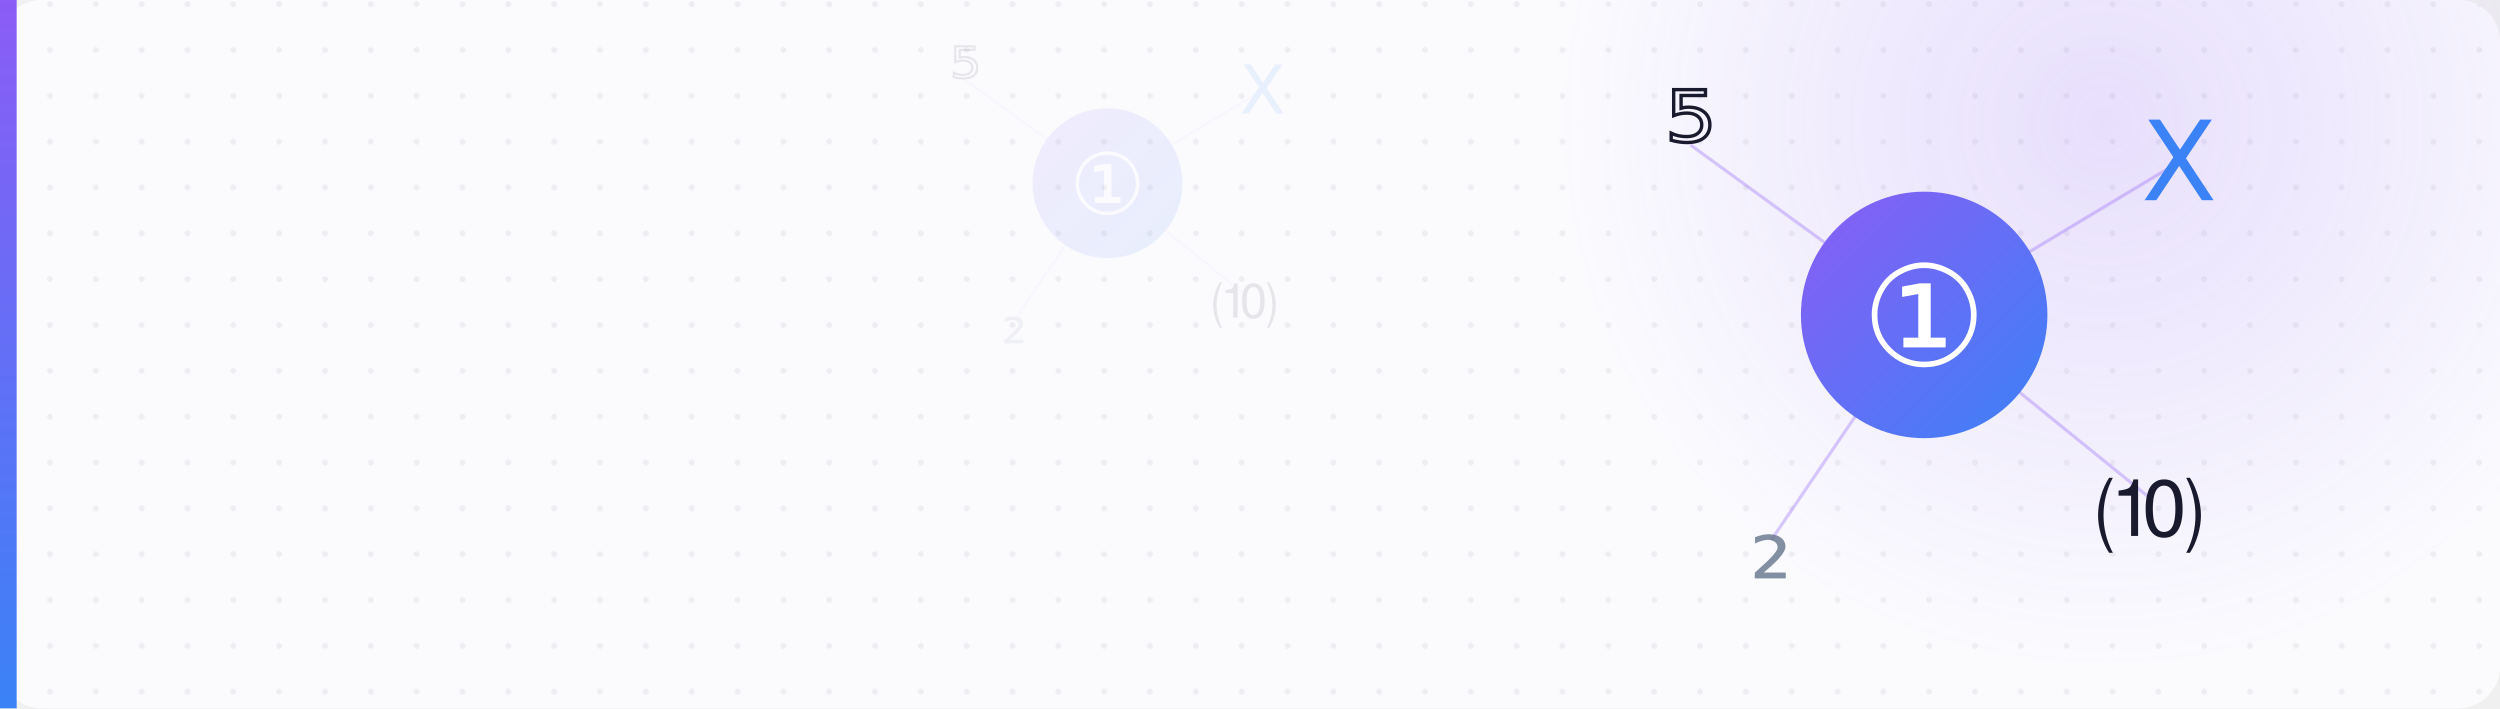
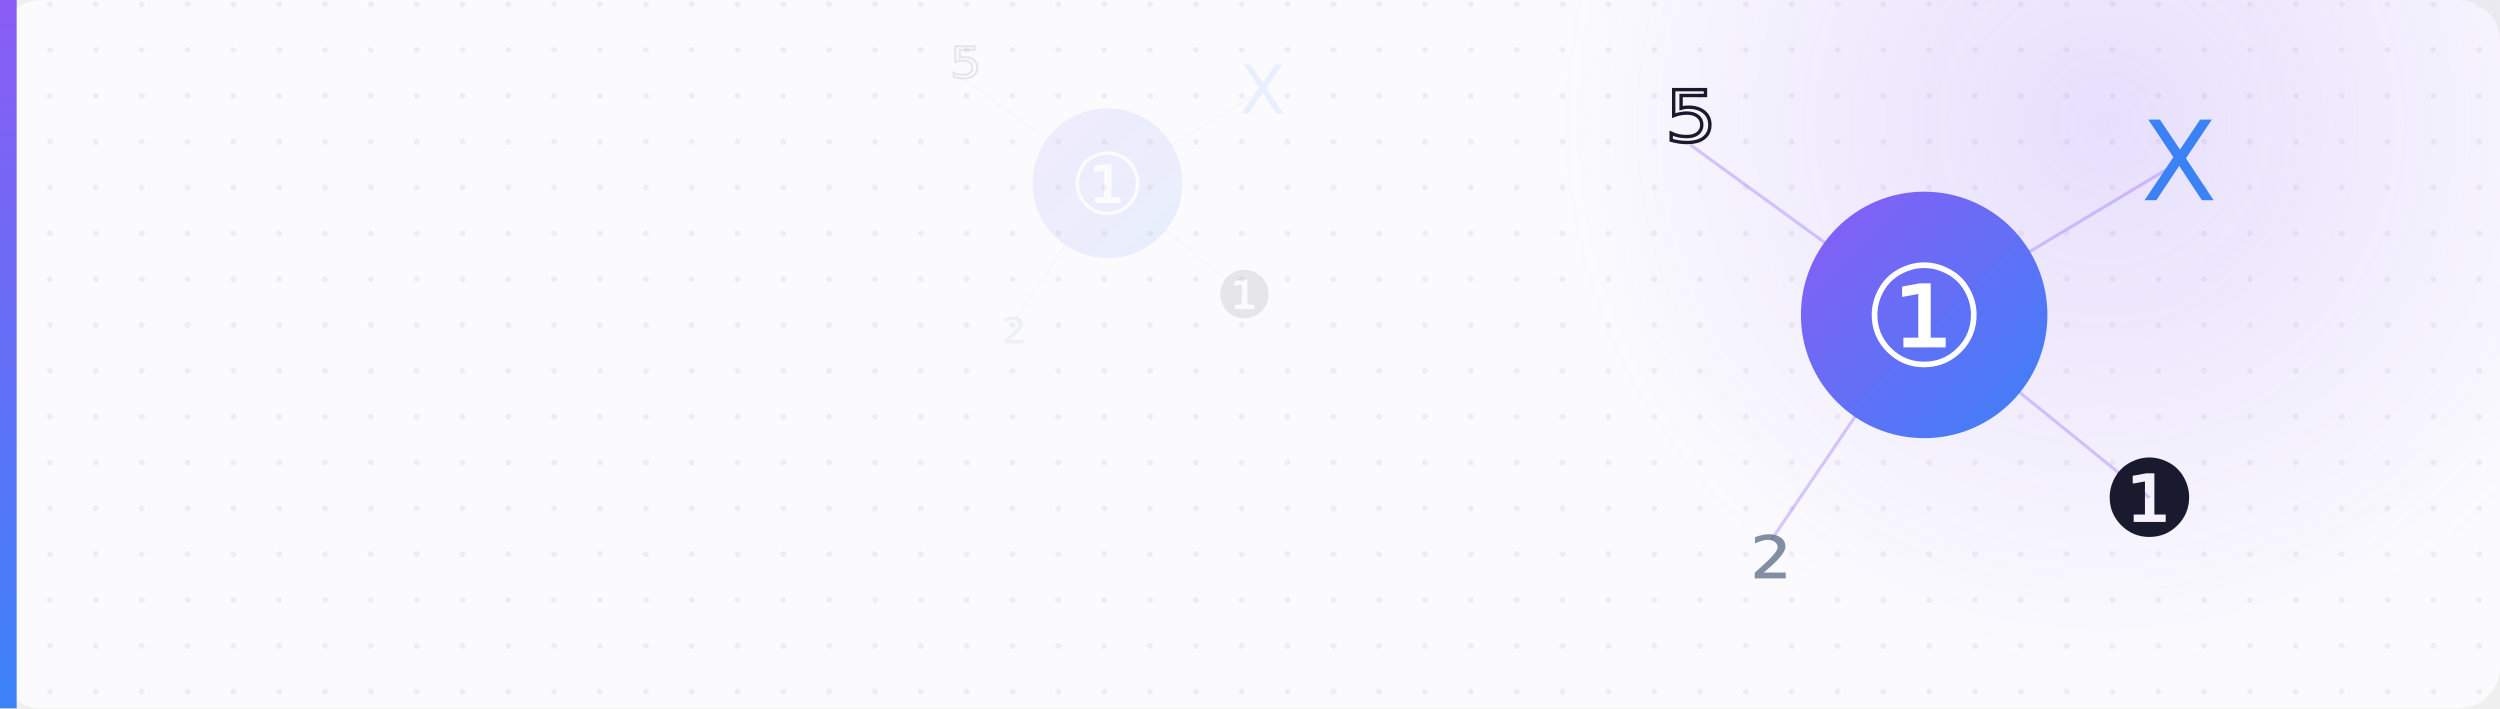
<svg xmlns="http://www.w3.org/2000/svg" viewBox="0 0 1200 340" width="1200" height="340" role="img">
  <defs>
    <linearGradient id="ghzhtwlibr" x1="0" y1="0" x2="1" y2="1">
      <stop offset="0" stop-color="#8b5cf6" />
      <stop offset="1" stop-color="#3b82f6" />
    </linearGradient>
    <linearGradient id="gvhzhtwlibr" x1="0" y1="0" x2="0" y2="1">
      <stop offset="0" stop-color="#8b5cf6" />
      <stop offset="1" stop-color="#3b82f6" />
    </linearGradient>
    <radialGradient id="glowhzhtwlibr" cx="0.5" cy="0.5" r="0.5">
      <stop offset="0" stop-color="#8b5cf6" stop-opacity="0.18" />
      <stop offset="1" stop-color="#8b5cf6" stop-opacity="0" />
    </radialGradient>
    <pattern id="dotshzhtwlibr" width="22" height="22" patternUnits="userSpaceOnUse">
      <circle cx="2" cy="2" r="1.4" fill="#1a1a2e" opacity="0.06" />
    </pattern>
  </defs>
  <rect width="1200" height="340" rx="20" fill="#FBFBFE" />
  <rect width="1200" height="340" rx="20" fill="url(#dotshzhtwlibr)" />
  <circle cx="1010" cy="60" r="260" fill="url(#glowhzhtwlibr)" />
  <rect x="0" y="0" width="8" height="340" fill="url(#gvhzhtwlibr)" />
  <g transform="translate(740 -10) scale(1.02)">
    <g>
      <line x1="180" y1="158" x2="70" y2="78" stroke="#8b5cf6" stroke-width="1.5" opacity="0.32" />
      <line x1="180" y1="158" x2="300" y2="86" stroke="#8b5cf6" stroke-width="1.5" opacity="0.32" />
      <line x1="180" y1="158" x2="108" y2="264" stroke="#8b5cf6" stroke-width="1.5" opacity="0.32" />
      <line x1="180" y1="158" x2="286" y2="244" stroke="#8b5cf6" stroke-width="1.5" opacity="0.32" />
    </g>
    <text x="70" y="96" font-family="DejaVu Sans, sans-serif" font-size="60" fill="none" stroke="#1a1a2e" stroke-width="1.6" text-anchor="middle">⁵</text>
    <text x="300" y="104" font-family="DejaVu Sans, sans-serif" font-size="52" fill="#3b82f6" text-anchor="middle">Ⅹ</text>
    <text x="108" y="282" font-family="DejaVu Sans, sans-serif" font-size="50" fill="#64748b" text-anchor="middle" opacity="0.8">₂</text>
-     <text x="286" y="262" font-family="DejaVu Sans, sans-serif" font-size="50" fill="#1a1a2e" text-anchor="middle">⑽</text>
+     <text x="286" y="262" font-family="DejaVu Sans, sans-serif" font-size="50" fill="#1a1a2e" text-anchor="middle">❶</text>
    <circle cx="180" cy="158" r="58" fill="url(#ghzhtwlibr)" />
    <text x="180" y="182" font-family="DejaVu Sans, sans-serif" font-size="66" fill="#fff" text-anchor="middle">①</text>
  </g>
  <g transform="translate(420 -10) scale(0.62)" opacity="0.10">
    <g>
      <line x1="180" y1="158" x2="70" y2="78" stroke="#8b5cf6" stroke-width="1.5" opacity="0.32" />
      <line x1="180" y1="158" x2="300" y2="86" stroke="#8b5cf6" stroke-width="1.5" opacity="0.32" />
      <line x1="180" y1="158" x2="108" y2="264" stroke="#8b5cf6" stroke-width="1.5" opacity="0.32" />
      <line x1="180" y1="158" x2="286" y2="244" stroke="#8b5cf6" stroke-width="1.5" opacity="0.32" />
    </g>
    <text x="70" y="96" font-family="DejaVu Sans, sans-serif" font-size="60" fill="none" stroke="#1a1a2e" stroke-width="1.6" text-anchor="middle">⁵</text>
    <text x="300" y="104" font-family="DejaVu Sans, sans-serif" font-size="52" fill="#3b82f6" text-anchor="middle">Ⅹ</text>
    <text x="108" y="282" font-family="DejaVu Sans, sans-serif" font-size="50" fill="#64748b" text-anchor="middle" opacity="0.8">₂</text>
-     <text x="286" y="262" font-family="DejaVu Sans, sans-serif" font-size="50" fill="#1a1a2e" text-anchor="middle">⑽</text>
+     <text x="286" y="262" font-family="DejaVu Sans, sans-serif" font-size="50" fill="#1a1a2e" text-anchor="middle">❶</text>
    <circle cx="180" cy="158" r="58" fill="url(#ghzhtwlibr)" />
    <text x="180" y="182" font-family="DejaVu Sans, sans-serif" font-size="66" fill="#fff" text-anchor="middle">①</text>
  </g>
</svg>
